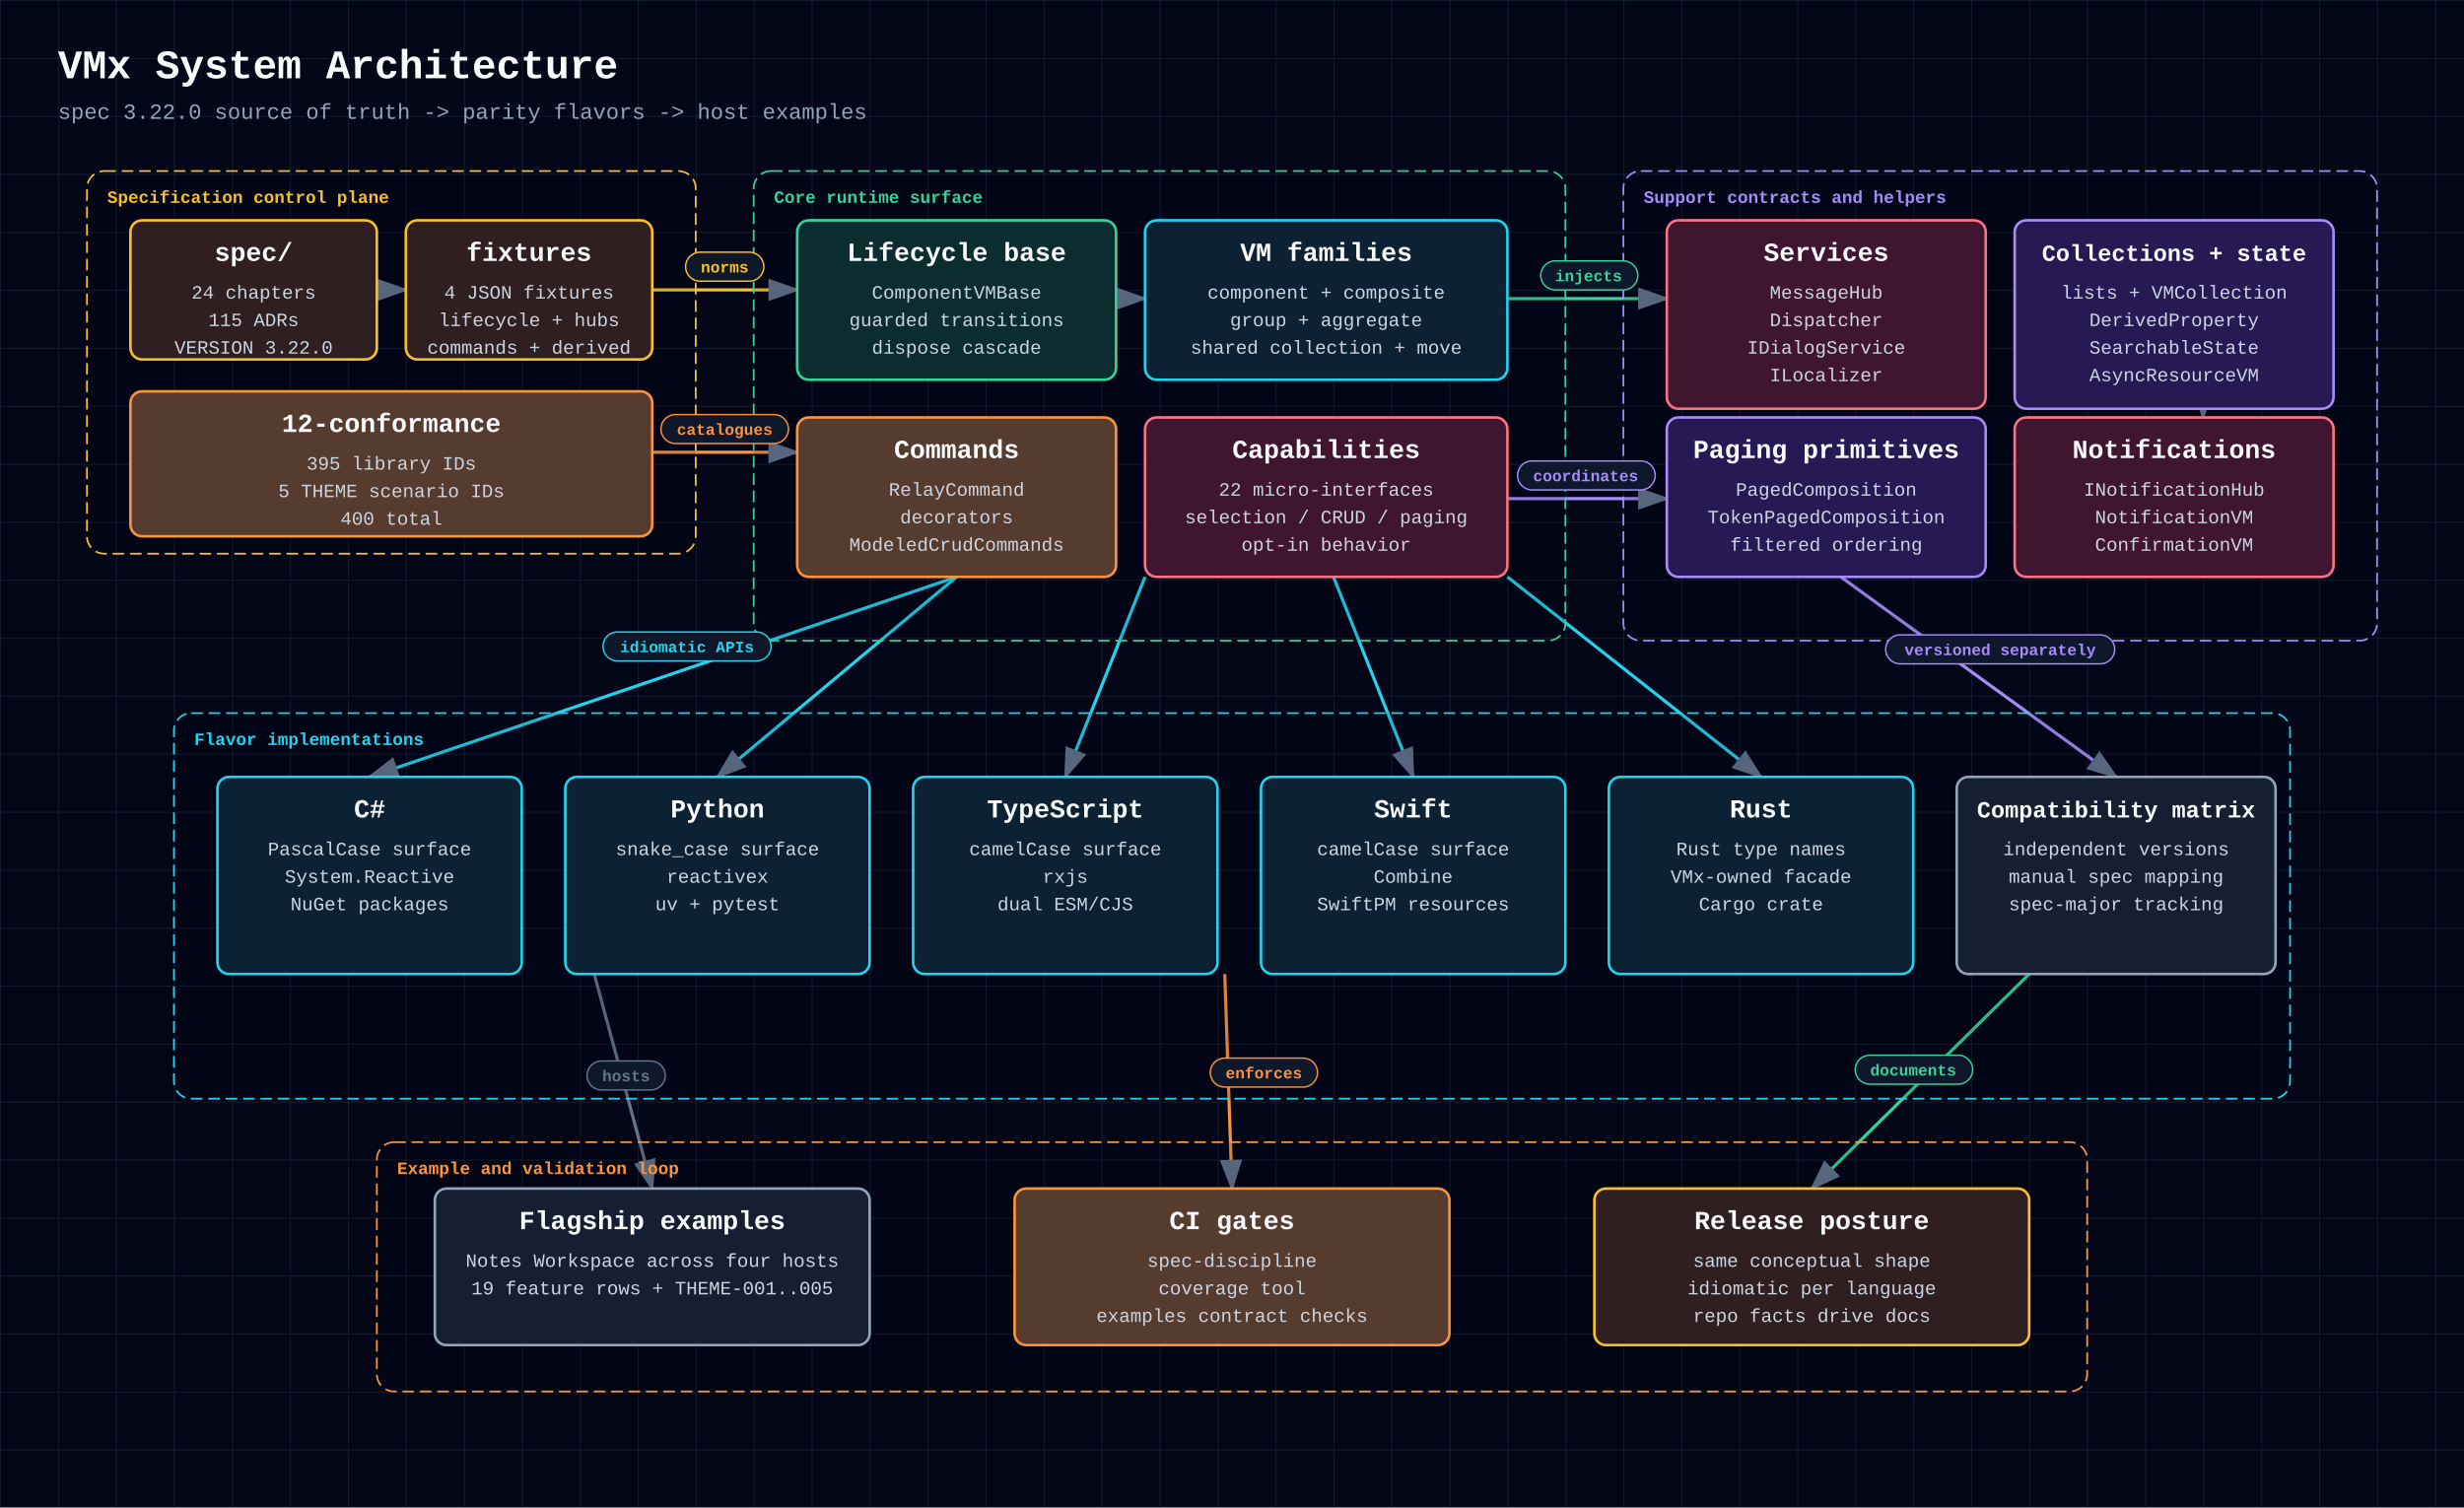
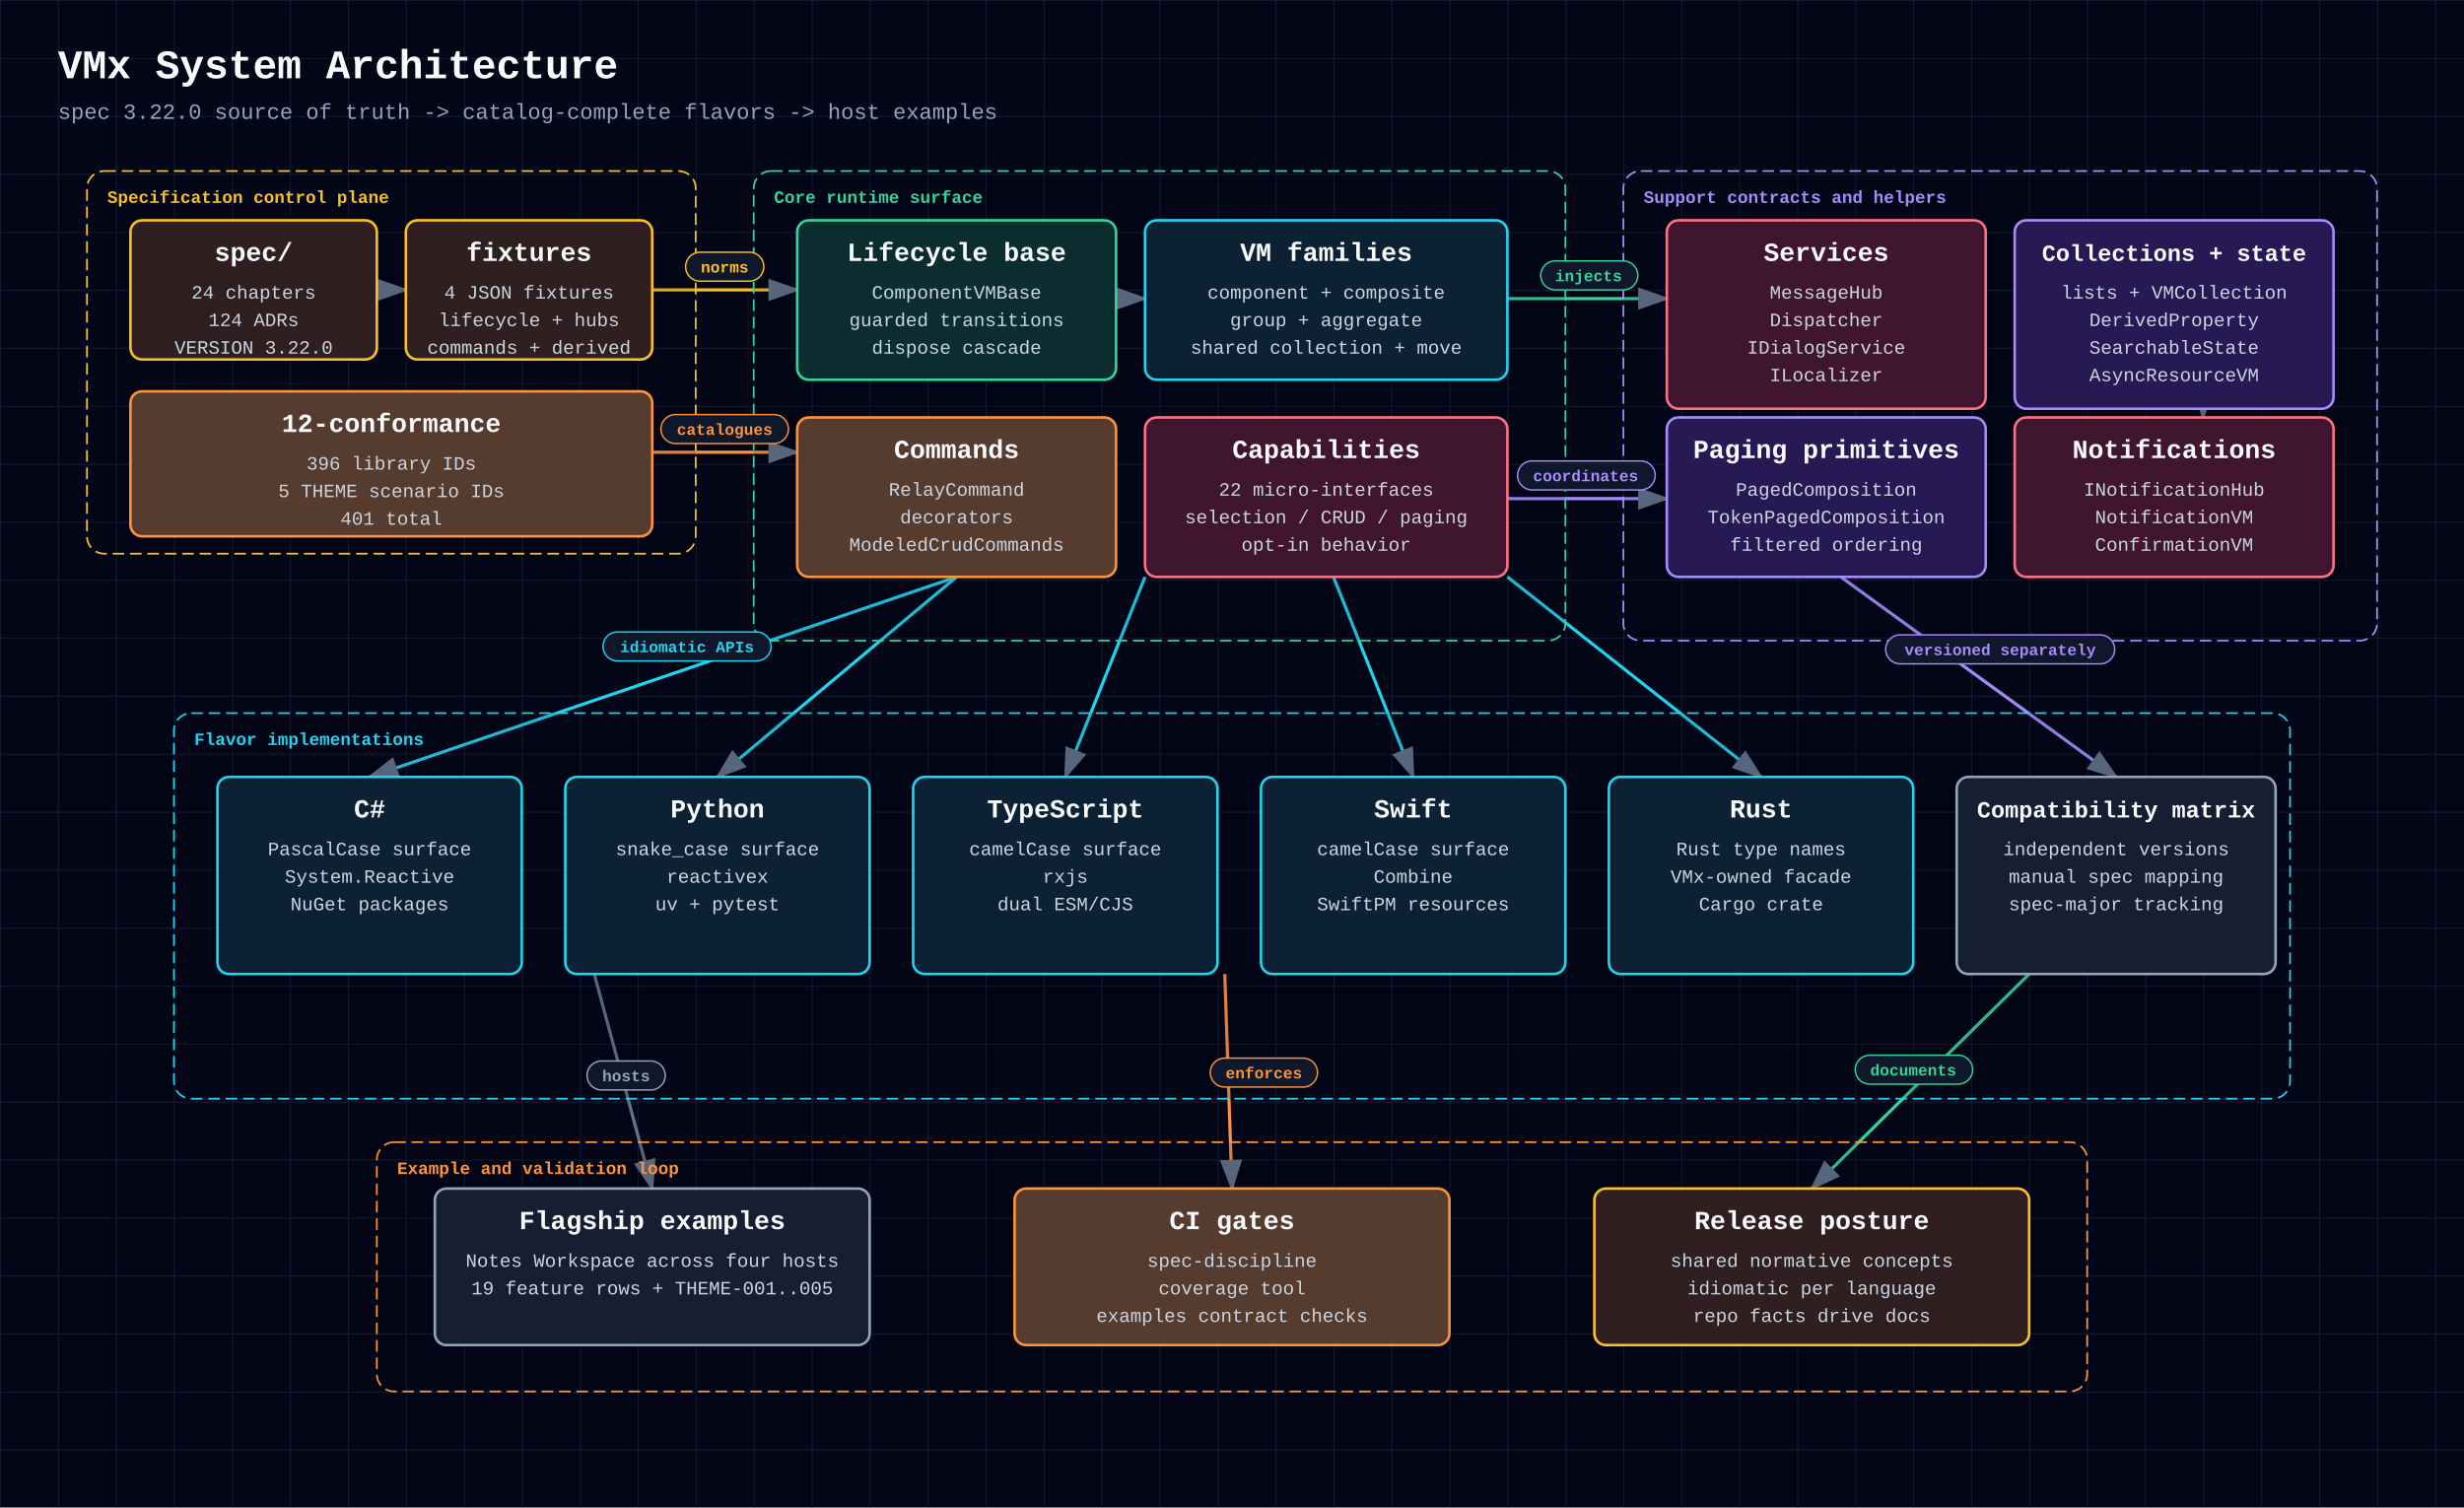
- <svg xmlns="http://www.w3.org/2000/svg" width="1700" height="1040" viewBox="0 0 1700 1040" style="font-family: 'JetBrains Mono', ui-monospace, SFMono-Regular, Menlo, Monaco, Consolas, 'Liberation Mono', 'Courier New', monospace;">
+ <svg xmlns="http://www.w3.org/2000/svg" width="1700" height="1040" viewBox="0 0 1700 1040" role="img" aria-labelledby="diagram-title diagram-description" style="font-family: 'JetBrains Mono', ui-monospace, SFMono-Regular, Menlo, Monaco, Consolas, 'Liberation Mono', 'Courier New', monospace;">
  <defs>
    <style>
      text { font-family: 'JetBrains Mono', ui-monospace, SFMono-Regular, Menlo, Monaco, Consolas, 'Liberation Mono', 'Courier New', monospace; }
    </style>
    <pattern id="grid" width="40" height="40" patternUnits="userSpaceOnUse">
      <path d="M 40 0 L 0 0 0 40" fill="none" stroke="#1e293b" stroke-width="0.8" />
    </pattern>
    <marker id="arrowhead" markerWidth="10" markerHeight="7" refX="9" refY="3.5" orient="auto">
      <polygon points="0 0, 10 3.5, 0 7" fill="#64748b" />
    </marker>
  </defs>
  <rect width="100%" height="100%" fill="#020617" />
  <rect width="100%" height="100%" fill="url(#grid)" />
  <text x="40" y="54" fill="#f8fafc" font-size="28" font-weight="700" text-anchor="start">VMx System Architecture</text>
-   <text x="40" y="82" fill="#94a3b8" font-size="15" font-weight="400" text-anchor="start">spec 3.22.0 source of truth -&gt; parity flavors -&gt; host examples</text>
+   <text x="40" y="82" fill="#94a3b8" font-size="15" font-weight="400" text-anchor="start">spec 3.22.0 source of truth -&gt; catalog-complete flavors -&gt; host examples</text>
  <polyline points="260,200 280,200" fill="none" stroke="#fbbf24" stroke-width="2.2" marker-end="url(#arrowhead)" />
  <polyline points="450,200 550,200" fill="none" stroke="#fbbf24" stroke-width="2.2" marker-end="url(#arrowhead)" />
  <polyline points="450,312 550,312" fill="none" stroke="#fb923c" stroke-width="2.2" marker-end="url(#arrowhead)" />
  <polyline points="770,206 790,206" fill="none" stroke="#22d3ee" stroke-width="2.2" marker-end="url(#arrowhead)" />
  <polyline points="1040,206 1150,206" fill="none" stroke="#34d399" stroke-width="2.2" marker-end="url(#arrowhead)" />
  <polyline points="1040,344 1150,344" fill="none" stroke="#a78bfa" stroke-width="2.2" marker-end="url(#arrowhead)" />
  <polyline points="1520,282 1520,288" fill="none" stroke="#fb7185" stroke-width="2.2" marker-end="url(#arrowhead)" />
  <polyline points="660,398 255,536" fill="none" stroke="#22d3ee" stroke-width="2.2" marker-end="url(#arrowhead)" />
  <polyline points="660,398 495,536" fill="none" stroke="#22d3ee" stroke-width="2.2" marker-end="url(#arrowhead)" />
  <polyline points="790,398 735,536" fill="none" stroke="#22d3ee" stroke-width="2.2" marker-end="url(#arrowhead)" />
  <polyline points="920,398 975,536" fill="none" stroke="#22d3ee" stroke-width="2.2" marker-end="url(#arrowhead)" />
  <polyline points="1040,398 1215,536" fill="none" stroke="#22d3ee" stroke-width="2.2" marker-end="url(#arrowhead)" />
  <polyline points="1270,398 1460,536" fill="none" stroke="#a78bfa" stroke-width="2.2" marker-end="url(#arrowhead)" />
  <polyline points="410,672 450,820" fill="none" stroke="#64748b" stroke-width="2.2" marker-end="url(#arrowhead)" />
  <polyline points="845,672 850,820" fill="none" stroke="#fb923c" stroke-width="2.2" marker-end="url(#arrowhead)" />
  <polyline points="1400,672 1250,820" fill="none" stroke="#34d399" stroke-width="2.2" marker-end="url(#arrowhead)" />
  <rect x="60" y="118" width="420" height="264" rx="12" fill="rgba(2, 6, 23, 0.12)" stroke="#fbbf24" stroke-width="1.2" stroke-dasharray="8 4" />
  <text x="74" y="140" fill="#fbbf24" font-size="12" font-weight="700" text-anchor="start">Specification control plane</text>
  <rect x="520" y="118" width="560" height="324" rx="12" fill="rgba(2, 6, 23, 0.12)" stroke="#34d399" stroke-width="1.2" stroke-dasharray="8 4" />
  <text x="534" y="140" fill="#34d399" font-size="12" font-weight="700" text-anchor="start">Core runtime surface</text>
  <rect x="1120" y="118" width="520" height="324" rx="12" fill="rgba(2, 6, 23, 0.12)" stroke="#a78bfa" stroke-width="1.2" stroke-dasharray="8 4" />
  <text x="1134" y="140" fill="#a78bfa" font-size="12" font-weight="700" text-anchor="start">Support contracts and helpers</text>
  <rect x="120" y="492" width="1460" height="266" rx="12" fill="rgba(2, 6, 23, 0.12)" stroke="#22d3ee" stroke-width="1.2" stroke-dasharray="8 4" />
  <text x="134" y="514" fill="#22d3ee" font-size="12" font-weight="700" text-anchor="start">Flavor implementations</text>
  <rect x="260" y="788" width="1180" height="172" rx="12" fill="rgba(2, 6, 23, 0.12)" stroke="#fb923c" stroke-width="1.2" stroke-dasharray="8 4" />
  <text x="274" y="810" fill="#fb923c" font-size="12" font-weight="700" text-anchor="start">Example and validation loop</text>
  <rect x="90" y="152" width="170" height="96" rx="8" fill="#0f172a" />
  <rect x="90" y="152" width="170" height="96" rx="8" fill="rgba(120, 53, 15, 0.3)" stroke="#fbbf24" stroke-width="1.8" />
  <text x="175" y="180" fill="#f8fafc" font-size="18" font-weight="700" text-anchor="middle">spec/</text>
  <text x="175" y="206" fill="#cbd5e1" font-size="13" font-weight="400" text-anchor="middle">24 chapters</text>
-   <text x="175" y="225" fill="#cbd5e1" font-size="13" font-weight="400" text-anchor="middle">115 ADRs</text>
+   <text x="175" y="225" fill="#cbd5e1" font-size="13" font-weight="400" text-anchor="middle">124 ADRs</text>
  <text x="175" y="244" fill="#cbd5e1" font-size="13" font-weight="400" text-anchor="middle">VERSION 3.22.0</text>
  <rect x="280" y="152" width="170" height="96" rx="8" fill="#0f172a" />
  <rect x="280" y="152" width="170" height="96" rx="8" fill="rgba(120, 53, 15, 0.3)" stroke="#fbbf24" stroke-width="1.8" />
  <text x="365" y="180" fill="#f8fafc" font-size="18" font-weight="700" text-anchor="middle">fixtures</text>
  <text x="365" y="206" fill="#cbd5e1" font-size="13" font-weight="400" text-anchor="middle">4 JSON fixtures</text>
  <text x="365" y="225" fill="#cbd5e1" font-size="13" font-weight="400" text-anchor="middle">lifecycle + hubs</text>
  <text x="365" y="244" fill="#cbd5e1" font-size="13" font-weight="400" text-anchor="middle">commands + derived</text>
  <rect x="90" y="270" width="360" height="100" rx="8" fill="#0f172a" />
  <rect x="90" y="270" width="360" height="100" rx="8" fill="rgba(251, 146, 60, 0.3)" stroke="#fb923c" stroke-width="1.8" />
  <text x="270" y="298" fill="#f8fafc" font-size="18" font-weight="700" text-anchor="middle">12-conformance</text>
-   <text x="270" y="324" fill="#cbd5e1" font-size="13" font-weight="400" text-anchor="middle">395 library IDs</text>
+   <text x="270" y="324" fill="#cbd5e1" font-size="13" font-weight="400" text-anchor="middle">396 library IDs</text>
  <text x="270" y="343" fill="#cbd5e1" font-size="13" font-weight="400" text-anchor="middle">5 THEME scenario IDs</text>
-   <text x="270" y="362" fill="#cbd5e1" font-size="13" font-weight="400" text-anchor="middle">400 total</text>
+   <text x="270" y="362" fill="#cbd5e1" font-size="13" font-weight="400" text-anchor="middle">401 total</text>
  <rect x="550" y="152" width="220" height="110" rx="8" fill="#0f172a" />
  <rect x="550" y="152" width="220" height="110" rx="8" fill="rgba(6, 78, 59, 0.4)" stroke="#34d399" stroke-width="1.8" />
  <text x="660" y="180" fill="#f8fafc" font-size="18" font-weight="700" text-anchor="middle">Lifecycle base</text>
  <text x="660" y="206" fill="#cbd5e1" font-size="13" font-weight="400" text-anchor="middle">ComponentVMBase</text>
  <text x="660" y="225" fill="#cbd5e1" font-size="13" font-weight="400" text-anchor="middle">guarded transitions</text>
  <text x="660" y="244" fill="#cbd5e1" font-size="13" font-weight="400" text-anchor="middle">dispose cascade</text>
  <rect x="790" y="152" width="250" height="110" rx="8" fill="#0f172a" />
  <rect x="790" y="152" width="250" height="110" rx="8" fill="rgba(8, 51, 68, 0.4)" stroke="#22d3ee" stroke-width="1.8" />
  <text x="915" y="180" fill="#f8fafc" font-size="18" font-weight="700" text-anchor="middle">VM families</text>
  <text x="915" y="206" fill="#cbd5e1" font-size="13" font-weight="400" text-anchor="middle">component + composite</text>
  <text x="915" y="225" fill="#cbd5e1" font-size="13" font-weight="400" text-anchor="middle">group + aggregate</text>
  <text x="915" y="244" fill="#cbd5e1" font-size="13" font-weight="400" text-anchor="middle">shared collection + move</text>
  <rect x="550" y="288" width="220" height="110" rx="8" fill="#0f172a" />
  <rect x="550" y="288" width="220" height="110" rx="8" fill="rgba(251, 146, 60, 0.3)" stroke="#fb923c" stroke-width="1.8" />
  <text x="660" y="316" fill="#f8fafc" font-size="18" font-weight="700" text-anchor="middle">Commands</text>
  <text x="660" y="342" fill="#cbd5e1" font-size="13" font-weight="400" text-anchor="middle">RelayCommand</text>
  <text x="660" y="361" fill="#cbd5e1" font-size="13" font-weight="400" text-anchor="middle">decorators</text>
  <text x="660" y="380" fill="#cbd5e1" font-size="13" font-weight="400" text-anchor="middle">ModeledCrudCommands</text>
  <rect x="790" y="288" width="250" height="110" rx="8" fill="#0f172a" />
  <rect x="790" y="288" width="250" height="110" rx="8" fill="rgba(136, 19, 55, 0.4)" stroke="#fb7185" stroke-width="1.8" />
  <text x="915" y="316" fill="#f8fafc" font-size="18" font-weight="700" text-anchor="middle">Capabilities</text>
  <text x="915" y="342" fill="#cbd5e1" font-size="13" font-weight="400" text-anchor="middle">22 micro-interfaces</text>
  <text x="915" y="361" fill="#cbd5e1" font-size="13" font-weight="400" text-anchor="middle">selection / CRUD / paging</text>
  <text x="915" y="380" fill="#cbd5e1" font-size="13" font-weight="400" text-anchor="middle">opt-in behavior</text>
  <rect x="1150" y="152" width="220" height="130" rx="8" fill="#0f172a" />
  <rect x="1150" y="152" width="220" height="130" rx="8" fill="rgba(136, 19, 55, 0.4)" stroke="#fb7185" stroke-width="1.8" />
  <text x="1260" y="180" fill="#f8fafc" font-size="18" font-weight="700" text-anchor="middle">Services</text>
  <text x="1260" y="206" fill="#cbd5e1" font-size="13" font-weight="400" text-anchor="middle">MessageHub</text>
  <text x="1260" y="225" fill="#cbd5e1" font-size="13" font-weight="400" text-anchor="middle">Dispatcher</text>
  <text x="1260" y="244" fill="#cbd5e1" font-size="13" font-weight="400" text-anchor="middle">IDialogService</text>
  <text x="1260" y="263" fill="#cbd5e1" font-size="13" font-weight="400" text-anchor="middle">ILocalizer</text>
  <rect x="1390" y="152" width="220" height="130" rx="8" fill="#0f172a" />
  <rect x="1390" y="152" width="220" height="130" rx="8" fill="rgba(76, 29, 149, 0.4)" stroke="#a78bfa" stroke-width="1.8" />
  <text x="1500" y="180" fill="#f8fafc" font-size="16" font-weight="700" text-anchor="middle">Collections + state</text>
  <text x="1500" y="206" fill="#cbd5e1" font-size="13" font-weight="400" text-anchor="middle">lists + VMCollection</text>
  <text x="1500" y="225" fill="#cbd5e1" font-size="13" font-weight="400" text-anchor="middle">DerivedProperty</text>
  <text x="1500" y="244" fill="#cbd5e1" font-size="13" font-weight="400" text-anchor="middle">SearchableState</text>
  <text x="1500" y="263" fill="#cbd5e1" font-size="13" font-weight="400" text-anchor="middle">AsyncResourceVM</text>
  <rect x="1150" y="288" width="220" height="110" rx="8" fill="#0f172a" />
  <rect x="1150" y="288" width="220" height="110" rx="8" fill="rgba(76, 29, 149, 0.4)" stroke="#a78bfa" stroke-width="1.8" />
  <text x="1260" y="316" fill="#f8fafc" font-size="18" font-weight="700" text-anchor="middle">Paging primitives</text>
  <text x="1260" y="342" fill="#cbd5e1" font-size="13" font-weight="400" text-anchor="middle">PagedComposition</text>
  <text x="1260" y="361" fill="#cbd5e1" font-size="13" font-weight="400" text-anchor="middle">TokenPagedComposition</text>
  <text x="1260" y="380" fill="#cbd5e1" font-size="13" font-weight="400" text-anchor="middle">filtered ordering</text>
  <rect x="1390" y="288" width="220" height="110" rx="8" fill="#0f172a" />
  <rect x="1390" y="288" width="220" height="110" rx="8" fill="rgba(136, 19, 55, 0.4)" stroke="#fb7185" stroke-width="1.8" />
  <text x="1500" y="316" fill="#f8fafc" font-size="18" font-weight="700" text-anchor="middle">Notifications</text>
  <text x="1500" y="342" fill="#cbd5e1" font-size="13" font-weight="400" text-anchor="middle">INotificationHub</text>
  <text x="1500" y="361" fill="#cbd5e1" font-size="13" font-weight="400" text-anchor="middle">NotificationVM</text>
  <text x="1500" y="380" fill="#cbd5e1" font-size="13" font-weight="400" text-anchor="middle">ConfirmationVM</text>
  <rect x="150" y="536" width="210" height="136" rx="8" fill="#0f172a" />
  <rect x="150" y="536" width="210" height="136" rx="8" fill="rgba(8, 51, 68, 0.4)" stroke="#22d3ee" stroke-width="1.8" />
  <text x="255" y="564" fill="#f8fafc" font-size="18" font-weight="700" text-anchor="middle">C#</text>
  <text x="255" y="590" fill="#cbd5e1" font-size="13" font-weight="400" text-anchor="middle">PascalCase surface</text>
  <text x="255" y="609" fill="#cbd5e1" font-size="13" font-weight="400" text-anchor="middle">System.Reactive</text>
  <text x="255" y="628" fill="#cbd5e1" font-size="13" font-weight="400" text-anchor="middle">NuGet packages</text>
  <rect x="390" y="536" width="210" height="136" rx="8" fill="#0f172a" />
  <rect x="390" y="536" width="210" height="136" rx="8" fill="rgba(8, 51, 68, 0.4)" stroke="#22d3ee" stroke-width="1.8" />
  <text x="495" y="564" fill="#f8fafc" font-size="18" font-weight="700" text-anchor="middle">Python</text>
  <text x="495" y="590" fill="#cbd5e1" font-size="13" font-weight="400" text-anchor="middle">snake_case surface</text>
  <text x="495" y="609" fill="#cbd5e1" font-size="13" font-weight="400" text-anchor="middle">reactivex</text>
  <text x="495" y="628" fill="#cbd5e1" font-size="13" font-weight="400" text-anchor="middle">uv + pytest</text>
  <rect x="630" y="536" width="210" height="136" rx="8" fill="#0f172a" />
  <rect x="630" y="536" width="210" height="136" rx="8" fill="rgba(8, 51, 68, 0.4)" stroke="#22d3ee" stroke-width="1.8" />
  <text x="735" y="564" fill="#f8fafc" font-size="18" font-weight="700" text-anchor="middle">TypeScript</text>
  <text x="735" y="590" fill="#cbd5e1" font-size="13" font-weight="400" text-anchor="middle">camelCase surface</text>
  <text x="735" y="609" fill="#cbd5e1" font-size="13" font-weight="400" text-anchor="middle">rxjs</text>
  <text x="735" y="628" fill="#cbd5e1" font-size="13" font-weight="400" text-anchor="middle">dual ESM/CJS</text>
  <rect x="870" y="536" width="210" height="136" rx="8" fill="#0f172a" />
  <rect x="870" y="536" width="210" height="136" rx="8" fill="rgba(8, 51, 68, 0.4)" stroke="#22d3ee" stroke-width="1.8" />
  <text x="975" y="564" fill="#f8fafc" font-size="18" font-weight="700" text-anchor="middle">Swift</text>
  <text x="975" y="590" fill="#cbd5e1" font-size="13" font-weight="400" text-anchor="middle">camelCase surface</text>
  <text x="975" y="609" fill="#cbd5e1" font-size="13" font-weight="400" text-anchor="middle">Combine</text>
  <text x="975" y="628" fill="#cbd5e1" font-size="13" font-weight="400" text-anchor="middle">SwiftPM resources</text>
  <rect x="1110" y="536" width="210" height="136" rx="8" fill="#0f172a" />
  <rect x="1110" y="536" width="210" height="136" rx="8" fill="rgba(8, 51, 68, 0.4)" stroke="#22d3ee" stroke-width="1.8" />
  <text x="1215" y="564" fill="#f8fafc" font-size="18" font-weight="700" text-anchor="middle">Rust</text>
  <text x="1215" y="590" fill="#cbd5e1" font-size="13" font-weight="400" text-anchor="middle">Rust type names</text>
  <text x="1215" y="609" fill="#cbd5e1" font-size="13" font-weight="400" text-anchor="middle">VMx-owned facade</text>
  <text x="1215" y="628" fill="#cbd5e1" font-size="13" font-weight="400" text-anchor="middle">Cargo crate</text>
  <rect x="1350" y="536" width="220" height="136" rx="8" fill="#0f172a" />
  <rect x="1350" y="536" width="220" height="136" rx="8" fill="rgba(30, 41, 59, 0.5)" stroke="#94a3b8" stroke-width="1.8" />
  <text x="1460" y="564" fill="#f8fafc" font-size="16" font-weight="700" text-anchor="middle">Compatibility matrix</text>
  <text x="1460" y="590" fill="#cbd5e1" font-size="13" font-weight="400" text-anchor="middle">independent versions</text>
  <text x="1460" y="609" fill="#cbd5e1" font-size="13" font-weight="400" text-anchor="middle">manual spec mapping</text>
  <text x="1460" y="628" fill="#cbd5e1" font-size="13" font-weight="400" text-anchor="middle">spec-major tracking</text>
  <rect x="300" y="820" width="300" height="108" rx="8" fill="#0f172a" />
  <rect x="300" y="820" width="300" height="108" rx="8" fill="rgba(30, 41, 59, 0.5)" stroke="#94a3b8" stroke-width="1.8" />
  <text x="450" y="848" fill="#f8fafc" font-size="18" font-weight="700" text-anchor="middle">Flagship examples</text>
  <text x="450" y="874" fill="#cbd5e1" font-size="13" font-weight="400" text-anchor="middle">Notes Workspace across four hosts</text>
  <text x="450" y="893" fill="#cbd5e1" font-size="13" font-weight="400" text-anchor="middle">19 feature rows + THEME-001..005</text>
  <rect x="700" y="820" width="300" height="108" rx="8" fill="#0f172a" />
  <rect x="700" y="820" width="300" height="108" rx="8" fill="rgba(251, 146, 60, 0.3)" stroke="#fb923c" stroke-width="1.8" />
  <text x="850" y="848" fill="#f8fafc" font-size="18" font-weight="700" text-anchor="middle">CI gates</text>
  <text x="850" y="874" fill="#cbd5e1" font-size="13" font-weight="400" text-anchor="middle">spec-discipline</text>
  <text x="850" y="893" fill="#cbd5e1" font-size="13" font-weight="400" text-anchor="middle">coverage tool</text>
  <text x="850" y="912" fill="#cbd5e1" font-size="13" font-weight="400" text-anchor="middle">examples contract checks</text>
  <rect x="1100" y="820" width="300" height="108" rx="8" fill="#0f172a" />
  <rect x="1100" y="820" width="300" height="108" rx="8" fill="rgba(120, 53, 15, 0.3)" stroke="#fbbf24" stroke-width="1.8" />
  <text x="1250" y="848" fill="#f8fafc" font-size="18" font-weight="700" text-anchor="middle">Release posture</text>
-   <text x="1250" y="874" fill="#cbd5e1" font-size="13" font-weight="400" text-anchor="middle">same conceptual shape</text>
+   <text x="1250" y="874" fill="#cbd5e1" font-size="13" font-weight="400" text-anchor="middle">shared normative concepts</text>
  <text x="1250" y="893" fill="#cbd5e1" font-size="13" font-weight="400" text-anchor="middle">idiomatic per language</text>
  <text x="1250" y="912" fill="#cbd5e1" font-size="13" font-weight="400" text-anchor="middle">repo facts drive docs</text>
  <rect x="473" y="174" width="54" height="20" rx="10" fill="#0f172a" stroke="#fbbf24" stroke-width="1" />
  <text x="500" y="188" fill="#fbbf24" font-size="11" font-weight="700" text-anchor="middle">norms</text>
  <rect x="456" y="286" width="88" height="20" rx="10" fill="#0f172a" stroke="#fb923c" stroke-width="1" />
  <text x="500" y="300" fill="#fb923c" font-size="11" font-weight="700" text-anchor="middle">catalogues</text>
  <rect x="1063" y="180" width="67" height="20" rx="10" fill="#0f172a" stroke="#34d399" stroke-width="1" />
  <text x="1096" y="194" fill="#34d399" font-size="11" font-weight="700" text-anchor="middle">injects</text>
  <rect x="1047" y="318" width="95" height="20" rx="10" fill="#0f172a" stroke="#a78bfa" stroke-width="1" />
  <text x="1094" y="332" fill="#a78bfa" font-size="11" font-weight="700" text-anchor="middle">coordinates</text>
  <rect x="416" y="436" width="116" height="20" rx="10" fill="#0f172a" stroke="#22d3ee" stroke-width="1" />
  <text x="474" y="450" fill="#22d3ee" font-size="11" font-weight="700" text-anchor="middle">idiomatic APIs</text>
  <rect x="1301" y="438" width="158" height="20" rx="10" fill="#0f172a" stroke="#a78bfa" stroke-width="1" />
  <text x="1380" y="452" fill="#a78bfa" font-size="11" font-weight="700" text-anchor="middle">versioned separately</text>
-   <rect x="405" y="732" width="54" height="20" rx="10" fill="#0f172a" stroke="#64748b" stroke-width="1" />
-   <text x="432" y="746" fill="#64748b" font-size="11" font-weight="700" text-anchor="middle">hosts</text>
+   <rect x="405" y="732" width="54" height="20" rx="10" fill="#0f172a" stroke="#94a3b8" stroke-width="1" />
+   <text x="432" y="746" fill="#94a3b8" font-size="11" font-weight="700" text-anchor="middle">hosts</text>
  <rect x="835" y="730" width="74" height="20" rx="10" fill="#0f172a" stroke="#fb923c" stroke-width="1" />
  <text x="872" y="744" fill="#fb923c" font-size="11" font-weight="700" text-anchor="middle">enforces</text>
  <rect x="1280" y="728" width="81" height="20" rx="10" fill="#0f172a" stroke="#34d399" stroke-width="1" />
  <text x="1320" y="742" fill="#34d399" font-size="11" font-weight="700" text-anchor="middle">documents</text>
</svg>
